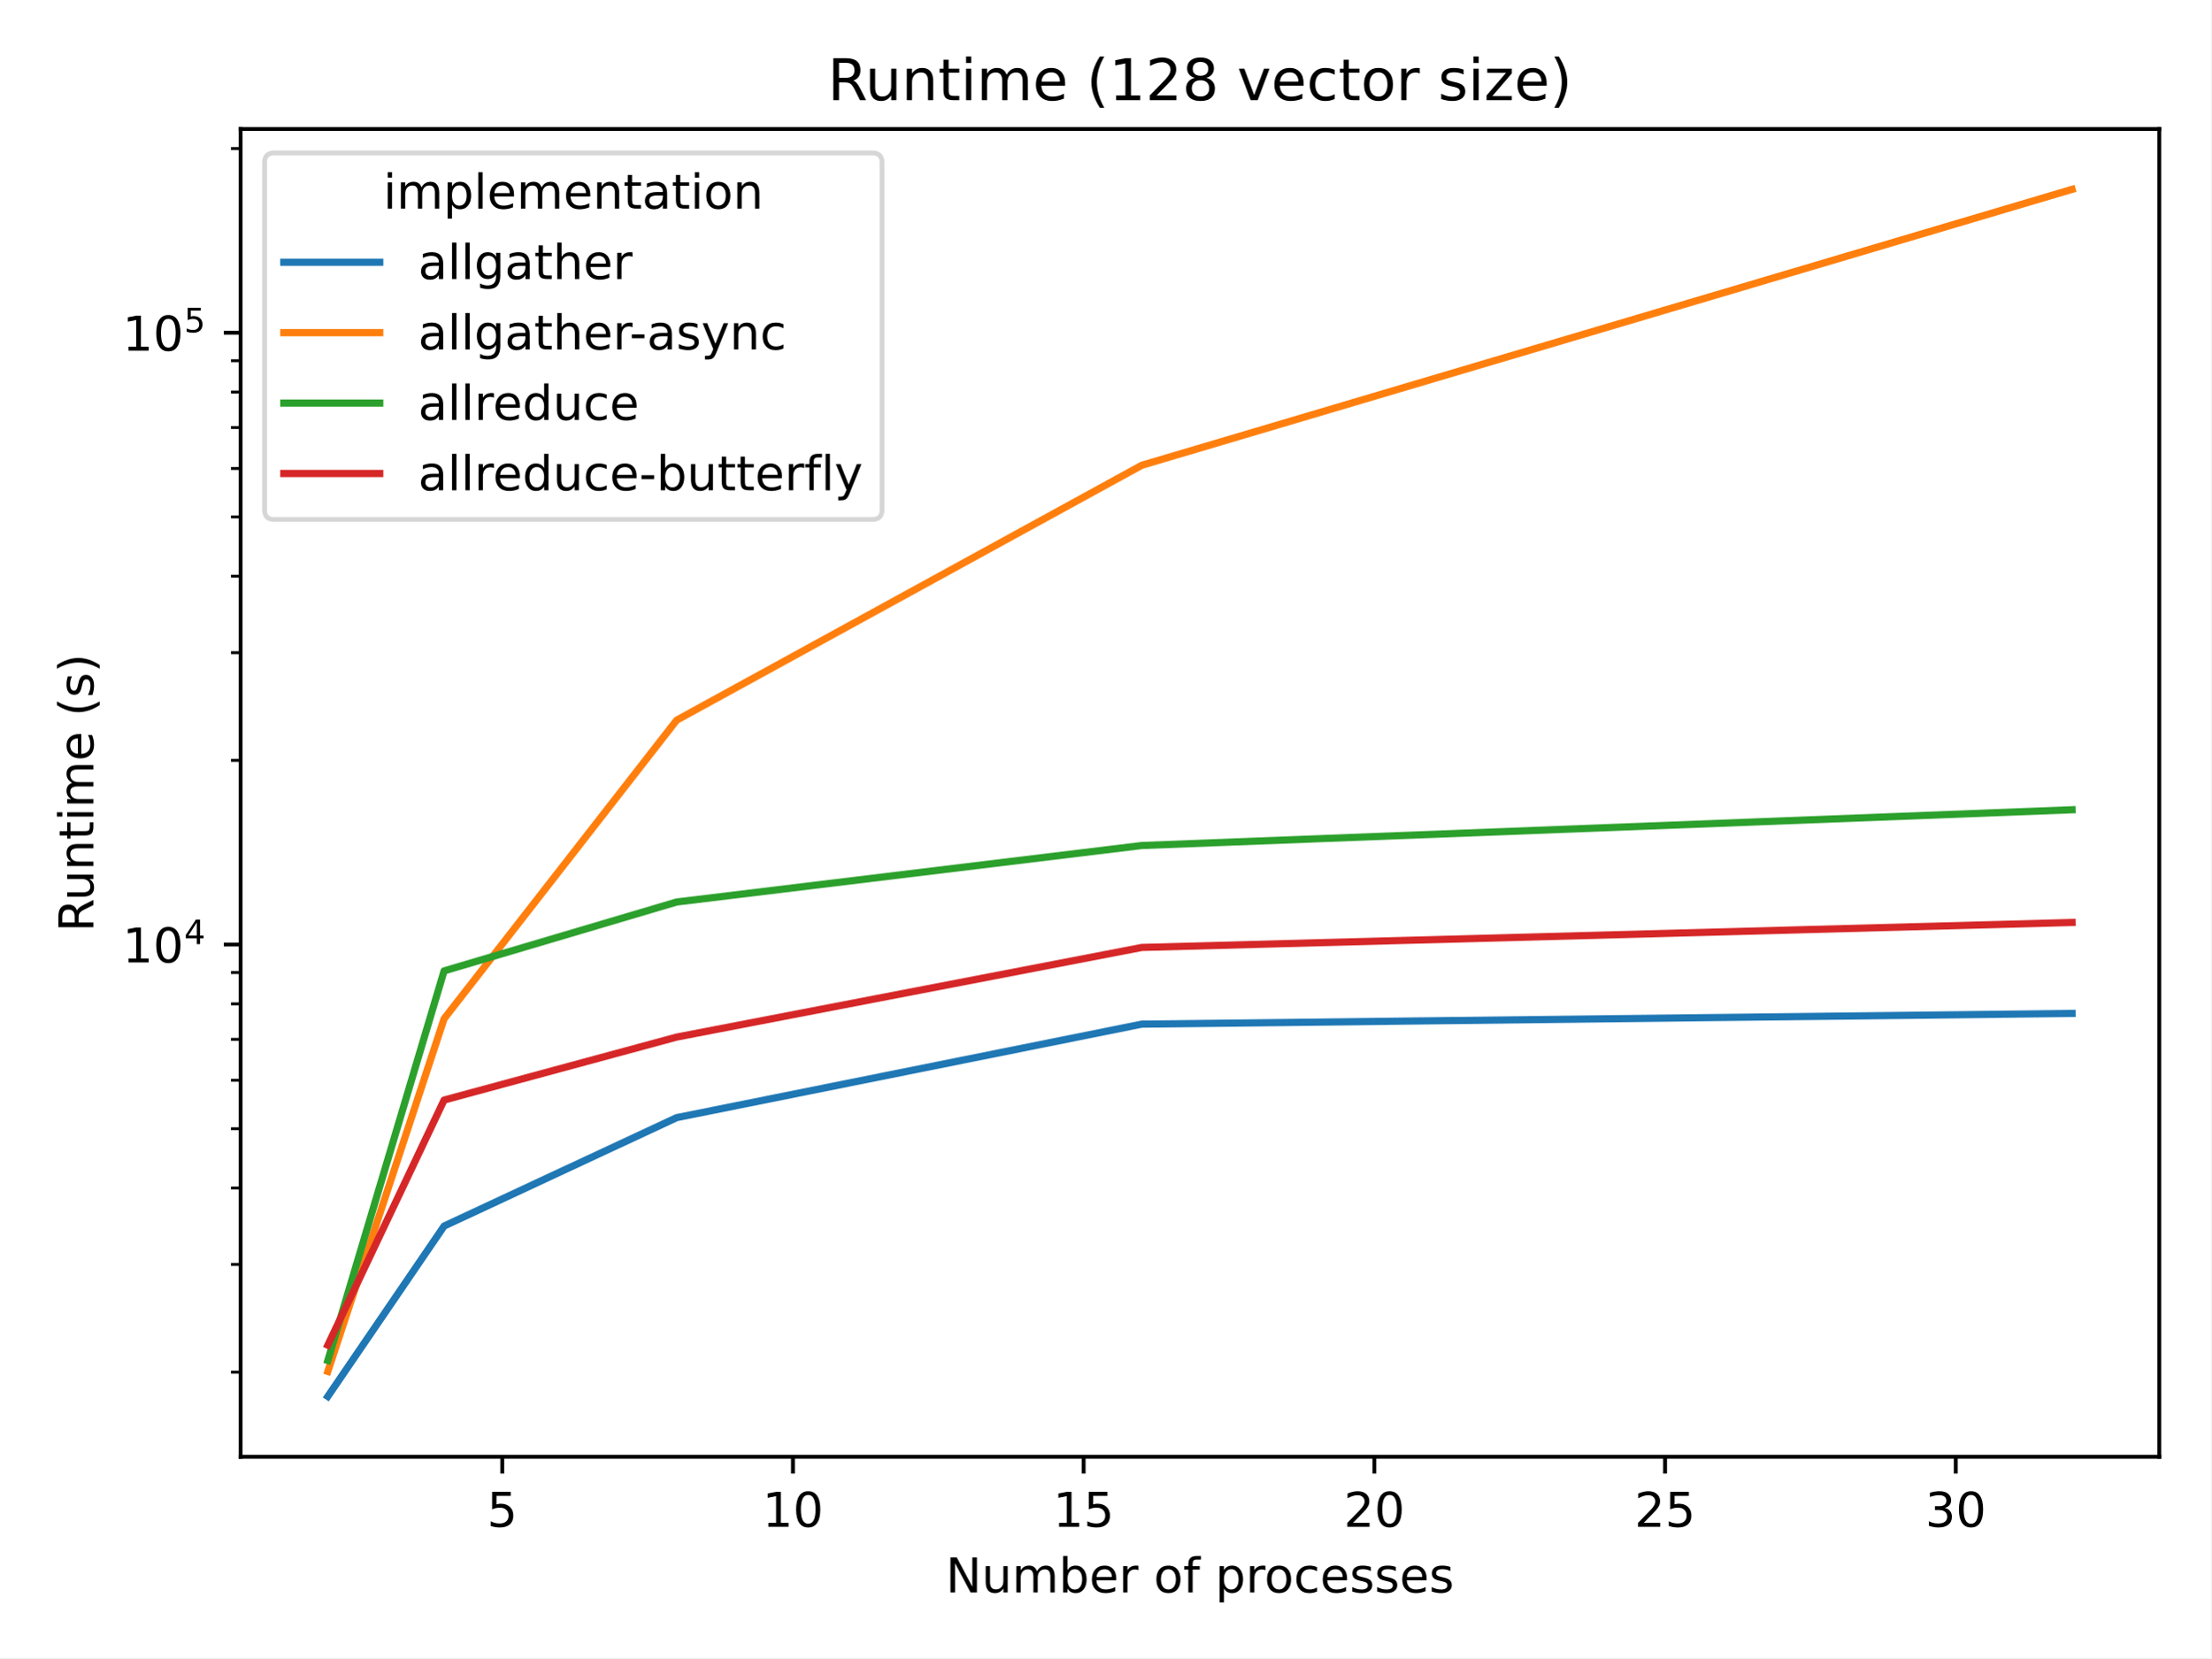
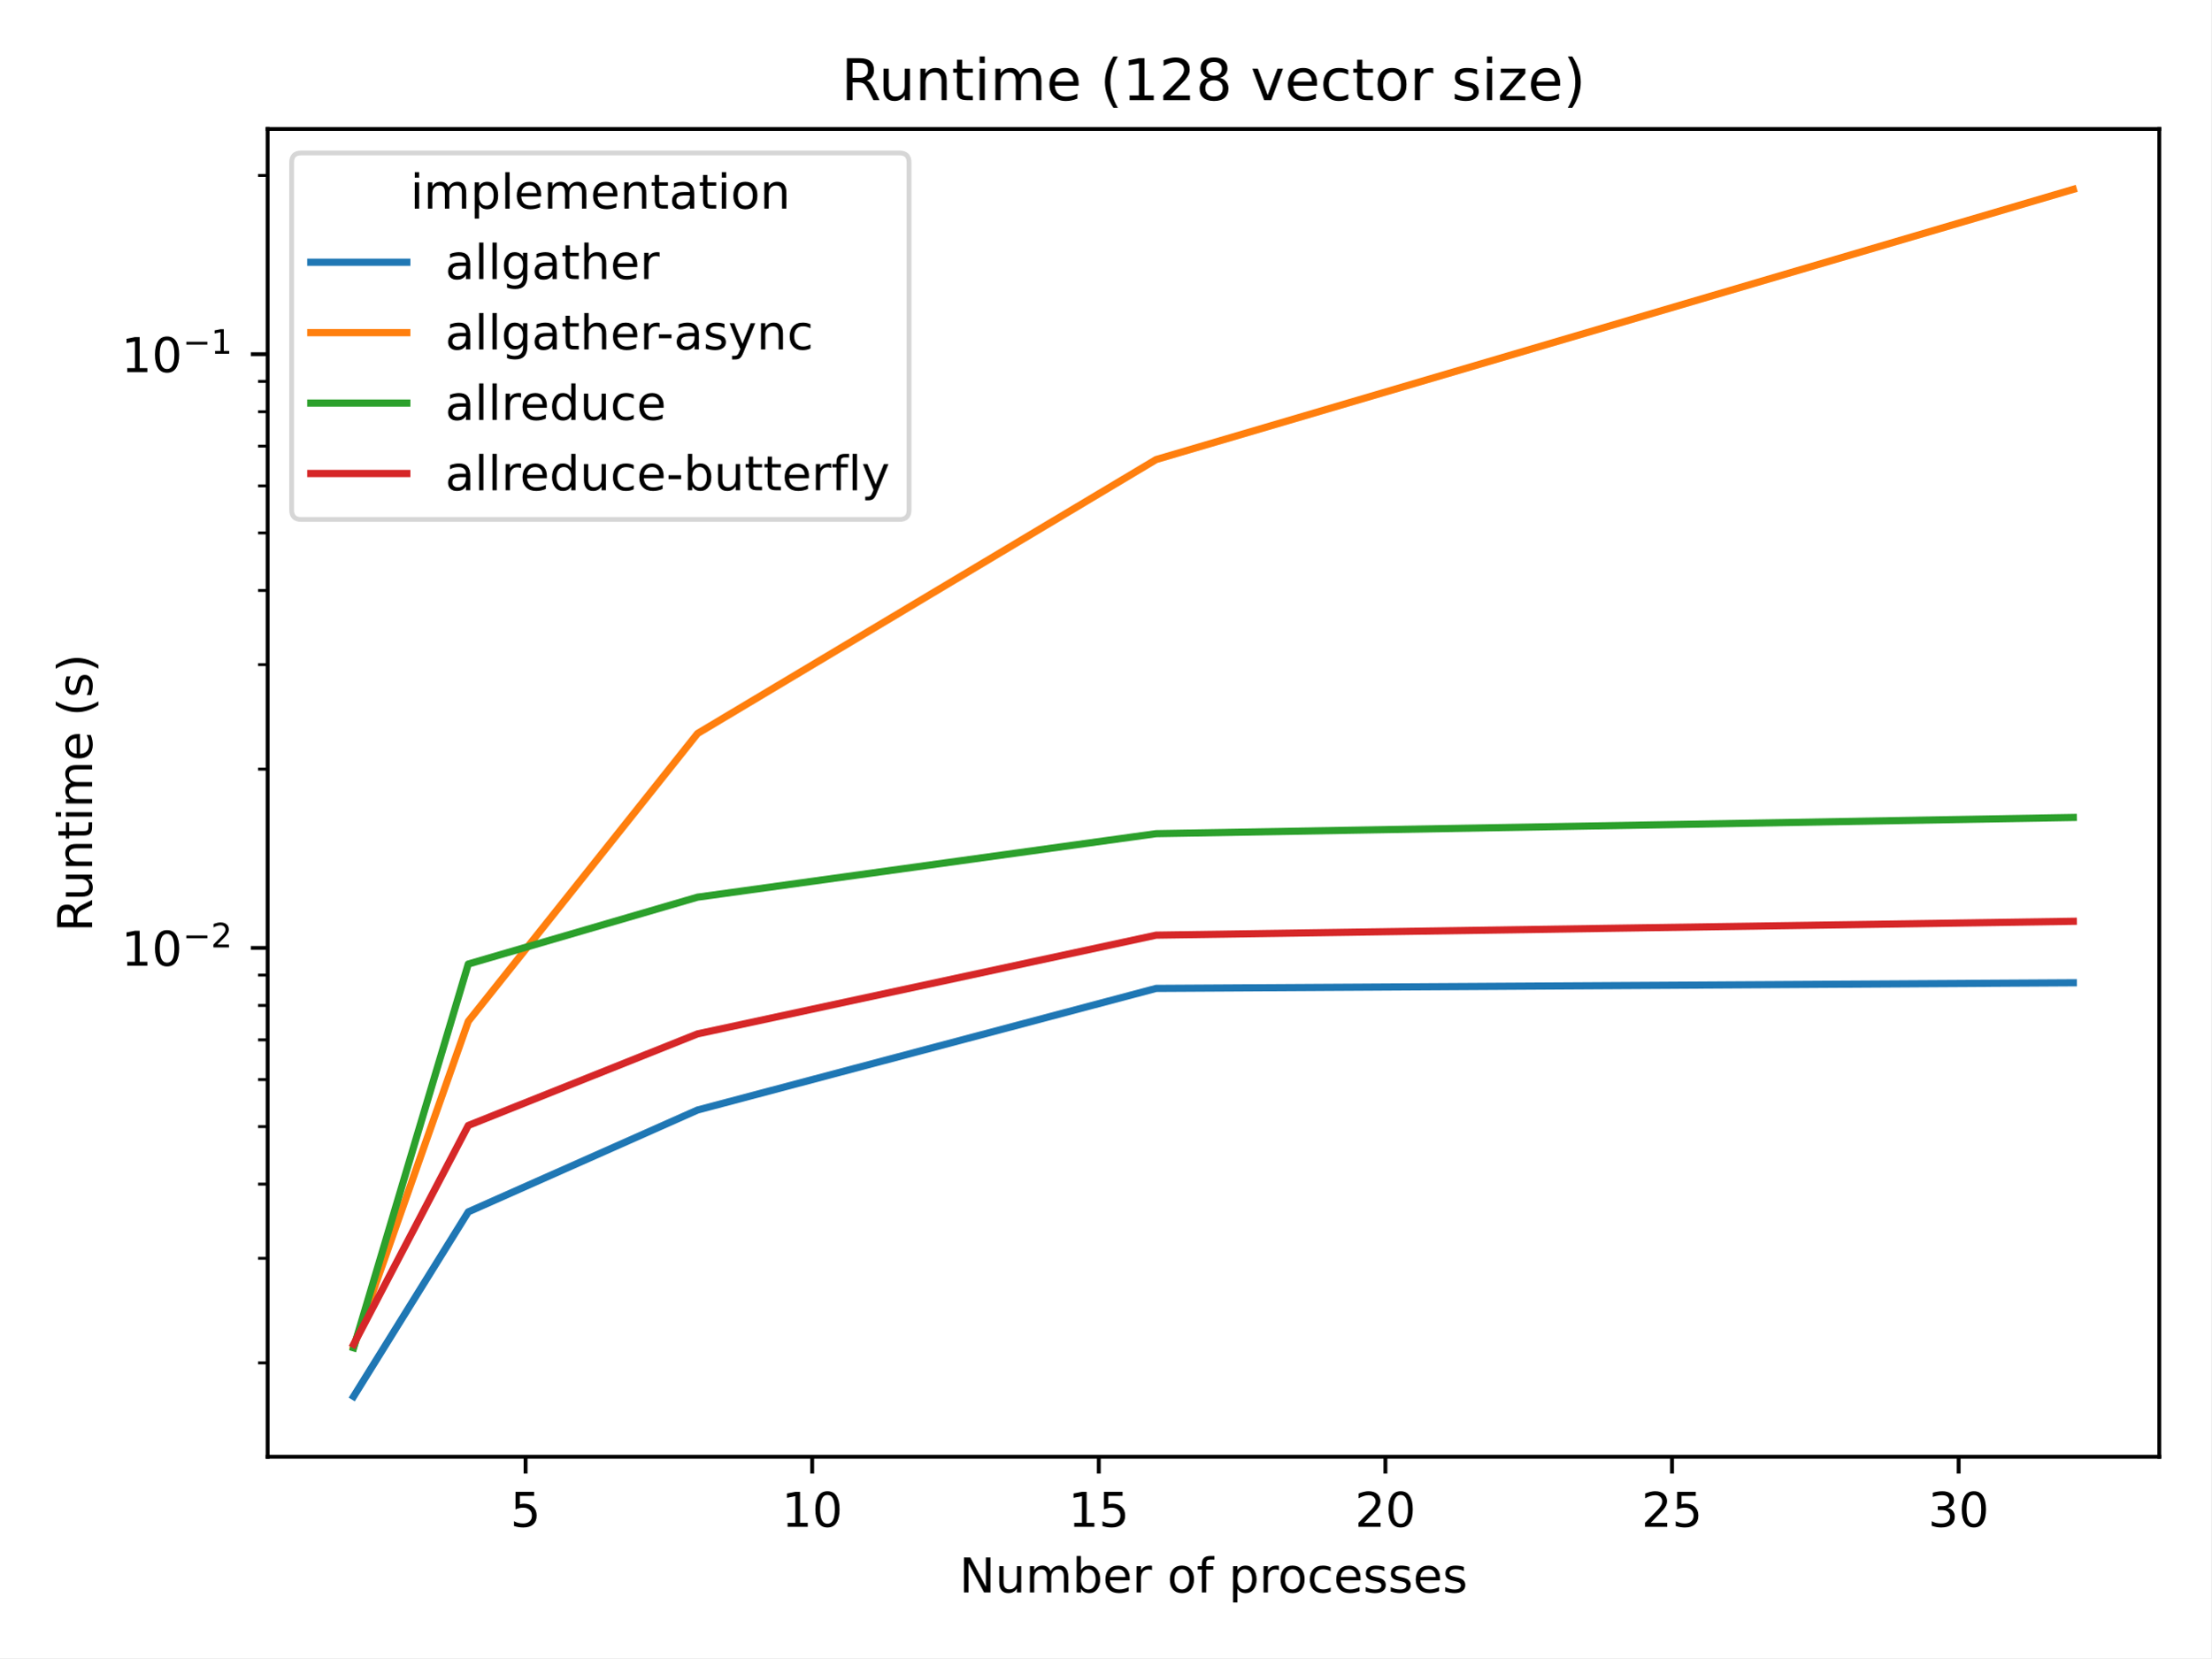
<svg xmlns="http://www.w3.org/2000/svg" xmlns:xlink="http://www.w3.org/1999/xlink" height="345.6pt" version="1.1" viewBox="0 0 460.8 345.6" width="460.8pt">
  <defs>
    <style type="text/css">*{stroke-linecap:butt;stroke-linejoin:round;}</style>
  </defs>
  <g id="figure_1">
    <g id="patch_1">
      <path d="M 0 345.6  L 460.8 345.6  L 460.8 0  L 0 0  z " style="fill:#ffffff;" />
    </g>
    <g id="axes_1">
      <g id="patch_2">
-         <path d="M 50.138 303.64  L 450 303.64  L 450 26.88  L 50.138 26.88  z " style="fill:#ffffff;" />
+         <path d="M 55.772 303.64  L 450 303.64  L 450 26.88  L 55.772 26.88  z " style="fill:#ffffff;" />
      </g>
      <g id="matplotlib.axis_1">
        <g id="xtick_1">
          <g id="line2d_1">
            <defs>
-               <path d="M 0 0  L 0 3.5  " id="maada187868" style="stroke:#000000;stroke-width:0.8;" />
-             </defs>
-             <g>
-               <use style="stroke:#000000;stroke-width:0.8;" x="104.664" xlink:href="#maada187868" y="303.64" />
+               <path d="M 0 0  L 0 3.5  " id="m1ed334826b" style="stroke:#000000;stroke-width:0.8;" />
+             </defs>
+             <g>
+               <use style="stroke:#000000;stroke-width:0.8;" x="109.53" xlink:href="#m1ed334826b" y="303.64" />
            </g>
          </g>
          <g id="text_1">
-             <g transform="translate(101.4831 318.2384)scale(0.1 -0.1)">
+             <g transform="translate(106.3492 318.2384)scale(0.1 -0.1)">
              <defs>
                <path d="M 691 4666  L 3169 4666  L 3169 4134  L 1269 4134  L 1269 2991  Q 1406 3038 1543 3061  Q 1681 3084 1819 3084  Q 2600 3084 3056 2656  Q 3513 2228 3513 1497  Q 3513 744 3044 326  Q 2575 -91 1722 -91  Q 1428 -91 1123 -41  Q 819 9 494 109  L 494 744  Q 775 591 1075 516  Q 1375 441 1709 441  Q 2250 441 2565 725  Q 2881 1009 2881 1497  Q 2881 1984 2565 2268  Q 2250 2553 1709 2553  Q 1456 2553 1204 2497  Q 953 2441 691 2322  L 691 4666  z " id="DejaVuSans-35" transform="scale(0.015625)" />
              </defs>
              <use xlink:href="#DejaVuSans-35" />
            </g>
          </g>
        </g>
        <g id="xtick_2">
          <g id="line2d_2">
            <g>
-               <use style="stroke:#000000;stroke-width:0.8;" x="165.25" xlink:href="#maada187868" y="303.64" />
+               <use style="stroke:#000000;stroke-width:0.8;" x="169.262" xlink:href="#m1ed334826b" y="303.64" />
            </g>
          </g>
          <g id="text_2">
-             <g transform="translate(158.8871 318.2384)scale(0.1 -0.1)">
+             <g transform="translate(162.8994 318.2384)scale(0.1 -0.1)">
              <defs>
                <path d="M 794 531  L 1825 531  L 1825 4091  L 703 3866  L 703 4441  L 1819 4666  L 2450 4666  L 2450 531  L 3481 531  L 3481 0  L 794 0  L 794 531  z " id="DejaVuSans-31" transform="scale(0.015625)" />
                <path d="M 2034 4250  Q 1547 4250 1301 3770  Q 1056 3291 1056 2328  Q 1056 1369 1301 889  Q 1547 409 2034 409  Q 2525 409 2770 889  Q 3016 1369 3016 2328  Q 3016 3291 2770 3770  Q 2525 4250 2034 4250  z M 2034 4750  Q 2819 4750 3233 4129  Q 3647 3509 3647 2328  Q 3647 1150 3233 529  Q 2819 -91 2034 -91  Q 1250 -91 836 529  Q 422 1150 422 2328  Q 422 3509 836 4129  Q 1250 4750 2034 4750  z " id="DejaVuSans-30" transform="scale(0.015625)" />
              </defs>
              <use xlink:href="#DejaVuSans-31" />
              <use x="63.623" xlink:href="#DejaVuSans-30" />
            </g>
          </g>
        </g>
        <g id="xtick_3">
          <g id="line2d_3">
            <g>
-               <use style="stroke:#000000;stroke-width:0.8;" x="225.835" xlink:href="#maada187868" y="303.64" />
+               <use style="stroke:#000000;stroke-width:0.8;" x="228.993" xlink:href="#m1ed334826b" y="303.64" />
            </g>
          </g>
          <g id="text_3">
-             <g transform="translate(219.4723 318.2384)scale(0.1 -0.1)">
+             <g transform="translate(222.6309 318.2384)scale(0.1 -0.1)">
              <use xlink:href="#DejaVuSans-31" />
              <use x="63.623" xlink:href="#DejaVuSans-35" />
            </g>
          </g>
        </g>
        <g id="xtick_4">
          <g id="line2d_4">
            <g>
-               <use style="stroke:#000000;stroke-width:0.8;" x="286.42" xlink:href="#maada187868" y="303.64" />
+               <use style="stroke:#000000;stroke-width:0.8;" x="288.725" xlink:href="#m1ed334826b" y="303.64" />
            </g>
          </g>
          <g id="text_4">
-             <g transform="translate(280.0575 318.2384)scale(0.1 -0.1)">
+             <g transform="translate(282.3624 318.2384)scale(0.1 -0.1)">
              <defs>
                <path d="M 1228 531  L 3431 531  L 3431 0  L 469 0  L 469 531  Q 828 903 1448 1529  Q 2069 2156 2228 2338  Q 2531 2678 2651 2914  Q 2772 3150 2772 3378  Q 2772 3750 2511 3984  Q 2250 4219 1831 4219  Q 1534 4219 1204 4116  Q 875 4013 500 3803  L 500 4441  Q 881 4594 1212 4672  Q 1544 4750 1819 4750  Q 2544 4750 2975 4387  Q 3406 4025 3406 3419  Q 3406 3131 3298 2873  Q 3191 2616 2906 2266  Q 2828 2175 2409 1742  Q 1991 1309 1228 531  z " id="DejaVuSans-32" transform="scale(0.015625)" />
              </defs>
              <use xlink:href="#DejaVuSans-32" />
              <use x="63.623" xlink:href="#DejaVuSans-30" />
            </g>
          </g>
        </g>
        <g id="xtick_5">
          <g id="line2d_5">
            <g>
-               <use style="stroke:#000000;stroke-width:0.8;" x="347.005" xlink:href="#maada187868" y="303.64" />
+               <use style="stroke:#000000;stroke-width:0.8;" x="348.456" xlink:href="#m1ed334826b" y="303.64" />
            </g>
          </g>
          <g id="text_5">
-             <g transform="translate(340.6427 318.2384)scale(0.1 -0.1)">
+             <g transform="translate(342.0939 318.2384)scale(0.1 -0.1)">
              <use xlink:href="#DejaVuSans-32" />
              <use x="63.623" xlink:href="#DejaVuSans-35" />
            </g>
          </g>
        </g>
        <g id="xtick_6">
          <g id="line2d_6">
            <g>
-               <use style="stroke:#000000;stroke-width:0.8;" x="407.59" xlink:href="#maada187868" y="303.64" />
+               <use style="stroke:#000000;stroke-width:0.8;" x="408.188" xlink:href="#m1ed334826b" y="303.64" />
            </g>
          </g>
          <g id="text_6">
-             <g transform="translate(401.2279 318.2384)scale(0.1 -0.1)">
+             <g transform="translate(401.8254 318.2384)scale(0.1 -0.1)">
              <defs>
                <path d="M 2597 2516  Q 3050 2419 3304 2112  Q 3559 1806 3559 1356  Q 3559 666 3084 287  Q 2609 -91 1734 -91  Q 1441 -91 1130 -33  Q 819 25 488 141  L 488 750  Q 750 597 1062 519  Q 1375 441 1716 441  Q 2309 441 2620 675  Q 2931 909 2931 1356  Q 2931 1769 2642 2001  Q 2353 2234 1838 2234  L 1294 2234  L 1294 2753  L 1863 2753  Q 2328 2753 2575 2939  Q 2822 3125 2822 3475  Q 2822 3834 2567 4026  Q 2313 4219 1838 4219  Q 1578 4219 1281 4162  Q 984 4106 628 3988  L 628 4550  Q 988 4650 1302 4700  Q 1616 4750 1894 4750  Q 2613 4750 3031 4423  Q 3450 4097 3450 3541  Q 3450 3153 3228 2886  Q 3006 2619 2597 2516  z " id="DejaVuSans-33" transform="scale(0.015625)" />
              </defs>
              <use xlink:href="#DejaVuSans-33" />
              <use x="63.623" xlink:href="#DejaVuSans-30" />
            </g>
          </g>
        </g>
        <g id="text_7">
-           <g transform="translate(197.0923 331.9166)scale(0.1 -0.1)">
+           <g transform="translate(199.9095 331.9166)scale(0.1 -0.1)">
            <defs>
              <path d="M 628 4666  L 1478 4666  L 3547 763  L 3547 4666  L 4159 4666  L 4159 0  L 3309 0  L 1241 3903  L 1241 0  L 628 0  L 628 4666  z " id="DejaVuSans-4e" transform="scale(0.015625)" />
              <path d="M 544 1381  L 544 3500  L 1119 3500  L 1119 1403  Q 1119 906 1312 657  Q 1506 409 1894 409  Q 2359 409 2629 706  Q 2900 1003 2900 1516  L 2900 3500  L 3475 3500  L 3475 0  L 2900 0  L 2900 538  Q 2691 219 2414 64  Q 2138 -91 1772 -91  Q 1169 -91 856 284  Q 544 659 544 1381  z M 1991 3584  L 1991 3584  z " id="DejaVuSans-75" transform="scale(0.015625)" />
              <path d="M 3328 2828  Q 3544 3216 3844 3400  Q 4144 3584 4550 3584  Q 5097 3584 5394 3201  Q 5691 2819 5691 2113  L 5691 0  L 5113 0  L 5113 2094  Q 5113 2597 4934 2840  Q 4756 3084 4391 3084  Q 3944 3084 3684 2787  Q 3425 2491 3425 1978  L 3425 0  L 2847 0  L 2847 2094  Q 2847 2600 2669 2842  Q 2491 3084 2119 3084  Q 1678 3084 1418 2786  Q 1159 2488 1159 1978  L 1159 0  L 581 0  L 581 3500  L 1159 3500  L 1159 2956  Q 1356 3278 1631 3431  Q 1906 3584 2284 3584  Q 2666 3584 2933 3390  Q 3200 3197 3328 2828  z " id="DejaVuSans-6d" transform="scale(0.015625)" />
              <path d="M 3116 1747  Q 3116 2381 2855 2742  Q 2594 3103 2138 3103  Q 1681 3103 1420 2742  Q 1159 2381 1159 1747  Q 1159 1113 1420 752  Q 1681 391 2138 391  Q 2594 391 2855 752  Q 3116 1113 3116 1747  z M 1159 2969  Q 1341 3281 1617 3432  Q 1894 3584 2278 3584  Q 2916 3584 3314 3078  Q 3713 2572 3713 1747  Q 3713 922 3314 415  Q 2916 -91 2278 -91  Q 1894 -91 1617 61  Q 1341 213 1159 525  L 1159 0  L 581 0  L 581 4863  L 1159 4863  L 1159 2969  z " id="DejaVuSans-62" transform="scale(0.015625)" />
              <path d="M 3597 1894  L 3597 1613  L 953 1613  Q 991 1019 1311 708  Q 1631 397 2203 397  Q 2534 397 2845 478  Q 3156 559 3463 722  L 3463 178  Q 3153 47 2828 -22  Q 2503 -91 2169 -91  Q 1331 -91 842 396  Q 353 884 353 1716  Q 353 2575 817 3079  Q 1281 3584 2069 3584  Q 2775 3584 3186 3129  Q 3597 2675 3597 1894  z M 3022 2063  Q 3016 2534 2758 2815  Q 2500 3097 2075 3097  Q 1594 3097 1305 2825  Q 1016 2553 972 2059  L 3022 2063  z " id="DejaVuSans-65" transform="scale(0.015625)" />
              <path d="M 2631 2963  Q 2534 3019 2420 3045  Q 2306 3072 2169 3072  Q 1681 3072 1420 2755  Q 1159 2438 1159 1844  L 1159 0  L 581 0  L 581 3500  L 1159 3500  L 1159 2956  Q 1341 3275 1631 3429  Q 1922 3584 2338 3584  Q 2397 3584 2469 3576  Q 2541 3569 2628 3553  L 2631 2963  z " id="DejaVuSans-72" transform="scale(0.015625)" />
              <path id="DejaVuSans-20" transform="scale(0.015625)" />
              <path d="M 1959 3097  Q 1497 3097 1228 2736  Q 959 2375 959 1747  Q 959 1119 1226 758  Q 1494 397 1959 397  Q 2419 397 2687 759  Q 2956 1122 2956 1747  Q 2956 2369 2687 2733  Q 2419 3097 1959 3097  z M 1959 3584  Q 2709 3584 3137 3096  Q 3566 2609 3566 1747  Q 3566 888 3137 398  Q 2709 -91 1959 -91  Q 1206 -91 779 398  Q 353 888 353 1747  Q 353 2609 779 3096  Q 1206 3584 1959 3584  z " id="DejaVuSans-6f" transform="scale(0.015625)" />
              <path d="M 2375 4863  L 2375 4384  L 1825 4384  Q 1516 4384 1395 4259  Q 1275 4134 1275 3809  L 1275 3500  L 2222 3500  L 2222 3053  L 1275 3053  L 1275 0  L 697 0  L 697 3053  L 147 3053  L 147 3500  L 697 3500  L 697 3744  Q 697 4328 969 4595  Q 1241 4863 1831 4863  L 2375 4863  z " id="DejaVuSans-66" transform="scale(0.015625)" />
              <path d="M 1159 525  L 1159 -1331  L 581 -1331  L 581 3500  L 1159 3500  L 1159 2969  Q 1341 3281 1617 3432  Q 1894 3584 2278 3584  Q 2916 3584 3314 3078  Q 3713 2572 3713 1747  Q 3713 922 3314 415  Q 2916 -91 2278 -91  Q 1894 -91 1617 61  Q 1341 213 1159 525  z M 3116 1747  Q 3116 2381 2855 2742  Q 2594 3103 2138 3103  Q 1681 3103 1420 2742  Q 1159 2381 1159 1747  Q 1159 1113 1420 752  Q 1681 391 2138 391  Q 2594 391 2855 752  Q 3116 1113 3116 1747  z " id="DejaVuSans-70" transform="scale(0.015625)" />
              <path d="M 3122 3366  L 3122 2828  Q 2878 2963 2633 3030  Q 2388 3097 2138 3097  Q 1578 3097 1268 2742  Q 959 2388 959 1747  Q 959 1106 1268 751  Q 1578 397 2138 397  Q 2388 397 2633 464  Q 2878 531 3122 666  L 3122 134  Q 2881 22 2623 -34  Q 2366 -91 2075 -91  Q 1284 -91 818 406  Q 353 903 353 1747  Q 353 2603 823 3093  Q 1294 3584 2113 3584  Q 2378 3584 2631 3529  Q 2884 3475 3122 3366  z " id="DejaVuSans-63" transform="scale(0.015625)" />
              <path d="M 2834 3397  L 2834 2853  Q 2591 2978 2328 3040  Q 2066 3103 1784 3103  Q 1356 3103 1142 2972  Q 928 2841 928 2578  Q 928 2378 1081 2264  Q 1234 2150 1697 2047  L 1894 2003  Q 2506 1872 2764 1633  Q 3022 1394 3022 966  Q 3022 478 2636 193  Q 2250 -91 1575 -91  Q 1294 -91 989 -36  Q 684 19 347 128  L 347 722  Q 666 556 975 473  Q 1284 391 1588 391  Q 1994 391 2212 530  Q 2431 669 2431 922  Q 2431 1156 2273 1281  Q 2116 1406 1581 1522  L 1381 1569  Q 847 1681 609 1914  Q 372 2147 372 2553  Q 372 3047 722 3315  Q 1072 3584 1716 3584  Q 2034 3584 2315 3537  Q 2597 3491 2834 3397  z " id="DejaVuSans-73" transform="scale(0.015625)" />
            </defs>
            <use xlink:href="#DejaVuSans-4e" />
            <use x="74.805" xlink:href="#DejaVuSans-75" />
            <use x="138.184" xlink:href="#DejaVuSans-6d" />
            <use x="235.596" xlink:href="#DejaVuSans-62" />
            <use x="299.072" xlink:href="#DejaVuSans-65" />
            <use x="360.596" xlink:href="#DejaVuSans-72" />
            <use x="401.709" xlink:href="#DejaVuSans-20" />
            <use x="433.496" xlink:href="#DejaVuSans-6f" />
            <use x="494.678" xlink:href="#DejaVuSans-66" />
            <use x="529.883" xlink:href="#DejaVuSans-20" />
            <use x="561.67" xlink:href="#DejaVuSans-70" />
            <use x="625.146" xlink:href="#DejaVuSans-72" />
            <use x="664.01" xlink:href="#DejaVuSans-6f" />
            <use x="725.191" xlink:href="#DejaVuSans-63" />
            <use x="780.172" xlink:href="#DejaVuSans-65" />
            <use x="841.695" xlink:href="#DejaVuSans-73" />
            <use x="893.795" xlink:href="#DejaVuSans-73" />
            <use x="945.895" xlink:href="#DejaVuSans-65" />
            <use x="1007.418" xlink:href="#DejaVuSans-73" />
          </g>
        </g>
      </g>
      <g id="matplotlib.axis_2">
        <g id="ytick_1">
          <g id="line2d_7">
            <defs>
-               <path d="M 0 0  L -3.5 0  " id="m0faa60ced4" style="stroke:#000000;stroke-width:0.8;" />
-             </defs>
-             <g>
-               <use style="stroke:#000000;stroke-width:0.8;" x="50.138" xlink:href="#m0faa60ced4" y="196.874" />
+               <path d="M 0 0  L -3.5 0  " id="mbc9651d215" style="stroke:#000000;stroke-width:0.8;" />
+             </defs>
+             <g>
+               <use style="stroke:#000000;stroke-width:0.8;" x="55.772" xlink:href="#mbc9651d215" y="197.57" />
            </g>
          </g>
          <g id="text_8">
-             <g transform="translate(25.53768 200.6732)scale(0.1 -0.1)">
+             <g transform="translate(25.27205 201.3694)scale(0.1 -0.1)">
              <defs>
-                 <path d="M 2419 4116  L 825 1625  L 2419 1625  L 2419 4116  z M 2253 4666  L 3047 4666  L 3047 1625  L 3713 1625  L 3713 1100  L 3047 1100  L 3047 0  L 2419 0  L 2419 1100  L 313 1100  L 313 1709  L 2253 4666  z " id="DejaVuSans-34" transform="scale(0.015625)" />
+                 <path d="M 678 2272  L 4684 2272  L 4684 1741  L 678 1741  L 678 2272  z " id="DejaVuSans-2212" transform="scale(0.015625)" />
              </defs>
+               <use transform="translate(0 0.765625)" xlink:href="#DejaVuSans-31" />
+               <use transform="translate(63.62305 0.765625)" xlink:href="#DejaVuSans-30" />
+               <use transform="translate(128.2031 39.04688)scale(0.7)" xlink:href="#DejaVuSans-2212" />
+               <use transform="translate(186.8555 39.04688)scale(0.7)" xlink:href="#DejaVuSans-32" />
+             </g>
+           </g>
+         </g>
+         <g id="ytick_2">
+           <g id="line2d_8">
+             <g>
+               <use style="stroke:#000000;stroke-width:0.8;" x="55.772" xlink:href="#mbc9651d215" y="73.821" />
+             </g>
+           </g>
+           <g id="text_9">
+             <g transform="translate(25.27205 77.61978)scale(0.1 -0.1)">
              <use transform="translate(0 0.684375)" xlink:href="#DejaVuSans-31" />
              <use transform="translate(63.62305 0.684375)" xlink:href="#DejaVuSans-30" />
-               <use transform="translate(128.2031 38.96563)scale(0.7)" xlink:href="#DejaVuSans-34" />
-             </g>
-           </g>
-         </g>
-         <g id="ytick_2">
-           <g id="line2d_8">
-             <g>
-               <use style="stroke:#000000;stroke-width:0.8;" x="50.138" xlink:href="#m0faa60ced4" y="69.351" />
-             </g>
-           </g>
-           <g id="text_9">
-             <g transform="translate(25.53768 73.14993)scale(0.1 -0.1)">
-               <use transform="translate(0 0.684375)" xlink:href="#DejaVuSans-31" />
-               <use transform="translate(63.62305 0.684375)" xlink:href="#DejaVuSans-30" />
-               <use transform="translate(128.2031 38.96563)scale(0.7)" xlink:href="#DejaVuSans-35" />
+               <use transform="translate(128.2031 38.96563)scale(0.7)" xlink:href="#DejaVuSans-2212" />
+               <use transform="translate(186.8555 38.96563)scale(0.7)" xlink:href="#DejaVuSans-31" />
            </g>
          </g>
        </g>
        <g id="ytick_3">
          <g id="line2d_9">
            <defs>
-               <path d="M 0 0  L -2 0  " id="ma2b8d043f1" style="stroke:#000000;stroke-width:0.6;" />
-             </defs>
-             <g>
-               <use style="stroke:#000000;stroke-width:0.6;" x="50.138" xlink:href="#ma2b8d043f1" y="286.009" />
+               <path d="M 0 0  L -2 0  " id="m447343b8bf" style="stroke:#000000;stroke-width:0.6;" />
+             </defs>
+             <g>
+               <use style="stroke:#000000;stroke-width:0.6;" x="55.772" xlink:href="#m447343b8bf" y="284.067" />
            </g>
          </g>
        </g>
        <g id="ytick_4">
          <g id="line2d_10">
            <g>
-               <use style="stroke:#000000;stroke-width:0.6;" x="50.138" xlink:href="#ma2b8d043f1" y="263.553" />
+               <use style="stroke:#000000;stroke-width:0.6;" x="55.772" xlink:href="#m447343b8bf" y="262.276" />
            </g>
          </g>
        </g>
        <g id="ytick_5">
          <g id="line2d_11">
            <g>
-               <use style="stroke:#000000;stroke-width:0.6;" x="50.138" xlink:href="#ma2b8d043f1" y="247.621" />
+               <use style="stroke:#000000;stroke-width:0.6;" x="55.772" xlink:href="#m447343b8bf" y="246.815" />
            </g>
          </g>
        </g>
        <g id="ytick_6">
          <g id="line2d_12">
            <g>
-               <use style="stroke:#000000;stroke-width:0.6;" x="50.138" xlink:href="#ma2b8d043f1" y="235.262" />
+               <use style="stroke:#000000;stroke-width:0.6;" x="55.772" xlink:href="#m447343b8bf" y="234.823" />
            </g>
          </g>
        </g>
        <g id="ytick_7">
          <g id="line2d_13">
            <g>
-               <use style="stroke:#000000;stroke-width:0.6;" x="50.138" xlink:href="#ma2b8d043f1" y="225.165" />
+               <use style="stroke:#000000;stroke-width:0.6;" x="55.772" xlink:href="#m447343b8bf" y="225.024" />
            </g>
          </g>
        </g>
        <g id="ytick_8">
          <g id="line2d_14">
            <g>
-               <use style="stroke:#000000;stroke-width:0.6;" x="50.138" xlink:href="#ma2b8d043f1" y="216.628" />
+               <use style="stroke:#000000;stroke-width:0.6;" x="55.772" xlink:href="#m447343b8bf" y="216.739" />
            </g>
          </g>
        </g>
        <g id="ytick_9">
          <g id="line2d_15">
            <g>
-               <use style="stroke:#000000;stroke-width:0.6;" x="50.138" xlink:href="#ma2b8d043f1" y="209.232" />
+               <use style="stroke:#000000;stroke-width:0.6;" x="55.772" xlink:href="#m447343b8bf" y="209.563" />
            </g>
          </g>
        </g>
        <g id="ytick_10">
          <g id="line2d_16">
            <g>
-               <use style="stroke:#000000;stroke-width:0.6;" x="50.138" xlink:href="#ma2b8d043f1" y="202.709" />
+               <use style="stroke:#000000;stroke-width:0.6;" x="55.772" xlink:href="#m447343b8bf" y="203.233" />
            </g>
          </g>
        </g>
        <g id="ytick_11">
          <g id="line2d_17">
            <g>
-               <use style="stroke:#000000;stroke-width:0.6;" x="50.138" xlink:href="#ma2b8d043f1" y="158.486" />
+               <use style="stroke:#000000;stroke-width:0.6;" x="55.772" xlink:href="#m447343b8bf" y="160.318" />
            </g>
          </g>
        </g>
        <g id="ytick_12">
          <g id="line2d_18">
            <g>
-               <use style="stroke:#000000;stroke-width:0.6;" x="50.138" xlink:href="#ma2b8d043f1" y="136.03" />
+               <use style="stroke:#000000;stroke-width:0.6;" x="55.772" xlink:href="#m447343b8bf" y="138.527" />
            </g>
          </g>
        </g>
        <g id="ytick_13">
          <g id="line2d_19">
            <g>
-               <use style="stroke:#000000;stroke-width:0.6;" x="50.138" xlink:href="#ma2b8d043f1" y="120.097" />
+               <use style="stroke:#000000;stroke-width:0.6;" x="55.772" xlink:href="#m447343b8bf" y="123.065" />
            </g>
          </g>
        </g>
        <g id="ytick_14">
          <g id="line2d_20">
            <g>
-               <use style="stroke:#000000;stroke-width:0.6;" x="50.138" xlink:href="#ma2b8d043f1" y="107.739" />
+               <use style="stroke:#000000;stroke-width:0.6;" x="55.772" xlink:href="#m447343b8bf" y="111.073" />
            </g>
          </g>
        </g>
        <g id="ytick_15">
          <g id="line2d_21">
            <g>
-               <use style="stroke:#000000;stroke-width:0.6;" x="50.138" xlink:href="#ma2b8d043f1" y="97.642" />
+               <use style="stroke:#000000;stroke-width:0.6;" x="55.772" xlink:href="#m447343b8bf" y="101.274" />
            </g>
          </g>
        </g>
        <g id="ytick_16">
          <g id="line2d_22">
            <g>
-               <use style="stroke:#000000;stroke-width:0.6;" x="50.138" xlink:href="#ma2b8d043f1" y="89.104" />
+               <use style="stroke:#000000;stroke-width:0.6;" x="55.772" xlink:href="#m447343b8bf" y="92.99" />
            </g>
          </g>
        </g>
        <g id="ytick_17">
          <g id="line2d_23">
            <g>
-               <use style="stroke:#000000;stroke-width:0.6;" x="50.138" xlink:href="#ma2b8d043f1" y="81.709" />
+               <use style="stroke:#000000;stroke-width:0.6;" x="55.772" xlink:href="#m447343b8bf" y="85.813" />
            </g>
          </g>
        </g>
        <g id="ytick_18">
          <g id="line2d_24">
            <g>
-               <use style="stroke:#000000;stroke-width:0.6;" x="50.138" xlink:href="#ma2b8d043f1" y="75.186" />
+               <use style="stroke:#000000;stroke-width:0.6;" x="55.772" xlink:href="#m447343b8bf" y="79.483" />
            </g>
          </g>
        </g>
        <g id="ytick_19">
          <g id="line2d_25">
            <g>
-               <use style="stroke:#000000;stroke-width:0.6;" x="50.138" xlink:href="#ma2b8d043f1" y="30.962" />
+               <use style="stroke:#000000;stroke-width:0.6;" x="55.772" xlink:href="#m447343b8bf" y="36.568" />
            </g>
          </g>
        </g>
        <g id="text_10">
-           <g transform="translate(19.458 194.2381)rotate(-90)scale(0.1 -0.1)">
+           <g transform="translate(19.19237 194.2381)rotate(-90)scale(0.1 -0.1)">
            <defs>
              <path d="M 2841 2188  Q 3044 2119 3236 1894  Q 3428 1669 3622 1275  L 4263 0  L 3584 0  L 2988 1197  Q 2756 1666 2539 1819  Q 2322 1972 1947 1972  L 1259 1972  L 1259 0  L 628 0  L 628 4666  L 2053 4666  Q 2853 4666 3247 4331  Q 3641 3997 3641 3322  Q 3641 2881 3436 2590  Q 3231 2300 2841 2188  z M 1259 4147  L 1259 2491  L 2053 2491  Q 2509 2491 2742 2702  Q 2975 2913 2975 3322  Q 2975 3731 2742 3939  Q 2509 4147 2053 4147  L 1259 4147  z " id="DejaVuSans-52" transform="scale(0.015625)" />
              <path d="M 3513 2113  L 3513 0  L 2938 0  L 2938 2094  Q 2938 2591 2744 2837  Q 2550 3084 2163 3084  Q 1697 3084 1428 2787  Q 1159 2491 1159 1978  L 1159 0  L 581 0  L 581 3500  L 1159 3500  L 1159 2956  Q 1366 3272 1645 3428  Q 1925 3584 2291 3584  Q 2894 3584 3203 3211  Q 3513 2838 3513 2113  z " id="DejaVuSans-6e" transform="scale(0.015625)" />
              <path d="M 1172 4494  L 1172 3500  L 2356 3500  L 2356 3053  L 1172 3053  L 1172 1153  Q 1172 725 1289 603  Q 1406 481 1766 481  L 2356 481  L 2356 0  L 1766 0  Q 1100 0 847 248  Q 594 497 594 1153  L 594 3053  L 172 3053  L 172 3500  L 594 3500  L 594 4494  L 1172 4494  z " id="DejaVuSans-74" transform="scale(0.015625)" />
              <path d="M 603 3500  L 1178 3500  L 1178 0  L 603 0  L 603 3500  z M 603 4863  L 1178 4863  L 1178 4134  L 603 4134  L 603 4863  z " id="DejaVuSans-69" transform="scale(0.015625)" />
              <path d="M 1984 4856  Q 1566 4138 1362 3434  Q 1159 2731 1159 2009  Q 1159 1288 1364 580  Q 1569 -128 1984 -844  L 1484 -844  Q 1016 -109 783 600  Q 550 1309 550 2009  Q 550 2706 781 3412  Q 1013 4119 1484 4856  L 1984 4856  z " id="DejaVuSans-28" transform="scale(0.015625)" />
              <path d="M 513 4856  L 1013 4856  Q 1481 4119 1714 3412  Q 1947 2706 1947 2009  Q 1947 1309 1714 600  Q 1481 -109 1013 -844  L 513 -844  Q 928 -128 1133 580  Q 1338 1288 1338 2009  Q 1338 2731 1133 3434  Q 928 4138 513 4856  z " id="DejaVuSans-29" transform="scale(0.015625)" />
            </defs>
            <use xlink:href="#DejaVuSans-52" />
            <use x="64.982" xlink:href="#DejaVuSans-75" />
            <use x="128.361" xlink:href="#DejaVuSans-6e" />
            <use x="191.74" xlink:href="#DejaVuSans-74" />
            <use x="230.949" xlink:href="#DejaVuSans-69" />
            <use x="258.732" xlink:href="#DejaVuSans-6d" />
            <use x="356.145" xlink:href="#DejaVuSans-65" />
            <use x="417.668" xlink:href="#DejaVuSans-20" />
            <use x="449.455" xlink:href="#DejaVuSans-28" />
            <use x="488.469" xlink:href="#DejaVuSans-73" />
            <use x="540.568" xlink:href="#DejaVuSans-29" />
          </g>
        </g>
      </g>
      <g id="line2d_26">
-         <path clip-path="url(#p6268fa56f6)" d="M 68.313 291.06  L 92.547 255.551  L 141.015 232.952  L 237.952 213.463  L 431.824 211.229  " style="fill:none;stroke:#1f77b4;stroke-linecap:square;stroke-width:1.5;" />
+         <path clip-path="url(#p2e4f8557cf)" d="M 73.692 291.06  L 97.584 252.597  L 145.369 231.367  L 240.94 206.015  L 432.081 204.839  " style="fill:none;stroke:#1f77b4;stroke-linecap:square;stroke-width:1.5;" />
      </g>
      <g id="line2d_27">
-         <path clip-path="url(#p6268fa56f6)" d="M 68.313 285.843  L 92.547 212.336  L 141.015 150.106  L 237.952 96.973  L 431.824 39.46  " style="fill:none;stroke:#ff7f0e;stroke-linecap:square;stroke-width:1.5;" />
+         <path clip-path="url(#p2e4f8557cf)" d="M 73.692 280.683  L 97.584 212.881  L 145.369 152.881  L 240.94 95.784  L 432.081 39.46  " style="fill:none;stroke:#ff7f0e;stroke-linecap:square;stroke-width:1.5;" />
      </g>
      <g id="line2d_28">
-         <path clip-path="url(#p6268fa56f6)" d="M 68.313 283.58  L 92.547 202.366  L 141.015 188.005  L 237.952 176.23  L 431.824 168.775  " style="fill:none;stroke:#2ca02c;stroke-linecap:square;stroke-width:1.5;" />
+         <path clip-path="url(#p2e4f8557cf)" d="M 73.692 280.936  L 97.584 200.936  L 145.369 186.998  L 240.94 173.761  L 432.081 170.384  " style="fill:none;stroke:#2ca02c;stroke-linecap:square;stroke-width:1.5;" />
      </g>
      <g id="line2d_29">
-         <path clip-path="url(#p6268fa56f6)" d="M 68.313 280.379  L 92.547 229.287  L 141.015 216.16  L 237.952 197.477  L 431.824 192.273  " style="fill:none;stroke:#d62728;stroke-linecap:square;stroke-width:1.5;" />
+         <path clip-path="url(#p2e4f8557cf)" d="M 73.692 280.206  L 97.584 234.587  L 145.369 215.495  L 240.94 194.917  L 432.081 192.024  " style="fill:none;stroke:#d62728;stroke-linecap:square;stroke-width:1.5;" />
      </g>
      <g id="patch_3">
-         <path d="M 50.138 303.64  L 50.138 26.88  " style="fill:none;stroke:#000000;stroke-linecap:square;stroke-linejoin:miter;stroke-width:0.8;" />
+         <path d="M 55.772 303.64  L 55.772 26.88  " style="fill:none;stroke:#000000;stroke-linecap:square;stroke-linejoin:miter;stroke-width:0.8;" />
      </g>
      <g id="patch_4">
        <path d="M 450 303.64  L 450 26.88  " style="fill:none;stroke:#000000;stroke-linecap:square;stroke-linejoin:miter;stroke-width:0.8;" />
      </g>
      <g id="patch_5">
-         <path d="M 50.138 303.64  L 450 303.64  " style="fill:none;stroke:#000000;stroke-linecap:square;stroke-linejoin:miter;stroke-width:0.8;" />
+         <path d="M 55.772 303.64  L 450 303.64  " style="fill:none;stroke:#000000;stroke-linecap:square;stroke-linejoin:miter;stroke-width:0.8;" />
      </g>
      <g id="patch_6">
-         <path d="M 50.138 26.88  L 450 26.88  " style="fill:none;stroke:#000000;stroke-linecap:square;stroke-linejoin:miter;stroke-width:0.8;" />
+         <path d="M 55.772 26.88  L 450 26.88  " style="fill:none;stroke:#000000;stroke-linecap:square;stroke-linejoin:miter;stroke-width:0.8;" />
      </g>
      <g id="text_11">
-         <g transform="translate(172.4888 20.88)scale(0.12 -0.12)">
+         <g transform="translate(175.306 20.88)scale(0.12 -0.12)">
          <defs>
            <path d="M 2034 2216  Q 1584 2216 1326 1975  Q 1069 1734 1069 1313  Q 1069 891 1326 650  Q 1584 409 2034 409  Q 2484 409 2743 651  Q 3003 894 3003 1313  Q 3003 1734 2745 1975  Q 2488 2216 2034 2216  z M 1403 2484  Q 997 2584 770 2862  Q 544 3141 544 3541  Q 544 4100 942 4425  Q 1341 4750 2034 4750  Q 2731 4750 3128 4425  Q 3525 4100 3525 3541  Q 3525 3141 3298 2862  Q 3072 2584 2669 2484  Q 3125 2378 3379 2068  Q 3634 1759 3634 1313  Q 3634 634 3220 271  Q 2806 -91 2034 -91  Q 1263 -91 848 271  Q 434 634 434 1313  Q 434 1759 690 2068  Q 947 2378 1403 2484  z M 1172 3481  Q 1172 3119 1398 2916  Q 1625 2713 2034 2713  Q 2441 2713 2670 2916  Q 2900 3119 2900 3481  Q 2900 3844 2670 4047  Q 2441 4250 2034 4250  Q 1625 4250 1398 4047  Q 1172 3844 1172 3481  z " id="DejaVuSans-38" transform="scale(0.015625)" />
            <path d="M 191 3500  L 800 3500  L 1894 563  L 2988 3500  L 3597 3500  L 2284 0  L 1503 0  L 191 3500  z " id="DejaVuSans-76" transform="scale(0.015625)" />
            <path d="M 353 3500  L 3084 3500  L 3084 2975  L 922 459  L 3084 459  L 3084 0  L 275 0  L 275 525  L 2438 3041  L 353 3041  L 353 3500  z " id="DejaVuSans-7a" transform="scale(0.015625)" />
          </defs>
          <use xlink:href="#DejaVuSans-52" />
          <use x="64.982" xlink:href="#DejaVuSans-75" />
          <use x="128.361" xlink:href="#DejaVuSans-6e" />
          <use x="191.74" xlink:href="#DejaVuSans-74" />
          <use x="230.949" xlink:href="#DejaVuSans-69" />
          <use x="258.732" xlink:href="#DejaVuSans-6d" />
          <use x="356.145" xlink:href="#DejaVuSans-65" />
          <use x="417.668" xlink:href="#DejaVuSans-20" />
          <use x="449.455" xlink:href="#DejaVuSans-28" />
          <use x="488.469" xlink:href="#DejaVuSans-31" />
          <use x="552.092" xlink:href="#DejaVuSans-32" />
          <use x="615.715" xlink:href="#DejaVuSans-38" />
          <use x="679.338" xlink:href="#DejaVuSans-20" />
          <use x="711.125" xlink:href="#DejaVuSans-76" />
          <use x="770.305" xlink:href="#DejaVuSans-65" />
          <use x="831.828" xlink:href="#DejaVuSans-63" />
          <use x="886.809" xlink:href="#DejaVuSans-74" />
          <use x="926.018" xlink:href="#DejaVuSans-6f" />
          <use x="987.199" xlink:href="#DejaVuSans-72" />
          <use x="1028.312" xlink:href="#DejaVuSans-20" />
          <use x="1060.1" xlink:href="#DejaVuSans-73" />
          <use x="1112.199" xlink:href="#DejaVuSans-69" />
          <use x="1139.982" xlink:href="#DejaVuSans-7a" />
          <use x="1192.473" xlink:href="#DejaVuSans-65" />
          <use x="1253.996" xlink:href="#DejaVuSans-29" />
        </g>
      </g>
      <g id="legend_1">
        <g id="patch_7">
-           <path d="M 57.138 108.271  L 181.814 108.271  Q 183.814 108.271 183.814 106.271  L 183.814 33.88  Q 183.814 31.88 181.814 31.88  L 57.138 31.88  Q 55.138 31.88 55.138 33.88  L 55.138 106.271  Q 55.138 108.271 57.138 108.271  z " style="fill:#ffffff;opacity:0.8;stroke:#cccccc;stroke-linejoin:miter;" />
+           <path d="M 62.772 108.271  L 187.449 108.271  Q 189.449 108.271 189.449 106.271  L 189.449 33.88  Q 189.449 31.88 187.449 31.88  L 62.772 31.88  Q 60.772 31.88 60.772 33.88  L 60.772 106.271  Q 60.772 108.271 62.772 108.271  z " style="fill:#ffffff;opacity:0.8;stroke:#cccccc;stroke-linejoin:miter;" />
        </g>
        <g id="text_12">
-           <g transform="translate(79.85956 43.47844)scale(0.1 -0.1)">
+           <g transform="translate(85.49393 43.47844)scale(0.1 -0.1)">
            <defs>
              <path d="M 603 4863  L 1178 4863  L 1178 0  L 603 0  L 603 4863  z " id="DejaVuSans-6c" transform="scale(0.015625)" />
              <path d="M 2194 1759  Q 1497 1759 1228 1600  Q 959 1441 959 1056  Q 959 750 1161 570  Q 1363 391 1709 391  Q 2188 391 2477 730  Q 2766 1069 2766 1631  L 2766 1759  L 2194 1759  z M 3341 1997  L 3341 0  L 2766 0  L 2766 531  Q 2569 213 2275 61  Q 1981 -91 1556 -91  Q 1019 -91 701 211  Q 384 513 384 1019  Q 384 1609 779 1909  Q 1175 2209 1959 2209  L 2766 2209  L 2766 2266  Q 2766 2663 2505 2880  Q 2244 3097 1772 3097  Q 1472 3097 1187 3025  Q 903 2953 641 2809  L 641 3341  Q 956 3463 1253 3523  Q 1550 3584 1831 3584  Q 2591 3584 2966 3190  Q 3341 2797 3341 1997  z " id="DejaVuSans-61" transform="scale(0.015625)" />
            </defs>
            <use xlink:href="#DejaVuSans-69" />
            <use x="27.783" xlink:href="#DejaVuSans-6d" />
            <use x="125.195" xlink:href="#DejaVuSans-70" />
            <use x="188.672" xlink:href="#DejaVuSans-6c" />
            <use x="216.455" xlink:href="#DejaVuSans-65" />
            <use x="277.979" xlink:href="#DejaVuSans-6d" />
            <use x="375.391" xlink:href="#DejaVuSans-65" />
            <use x="436.914" xlink:href="#DejaVuSans-6e" />
            <use x="500.293" xlink:href="#DejaVuSans-74" />
            <use x="539.502" xlink:href="#DejaVuSans-61" />
            <use x="600.781" xlink:href="#DejaVuSans-74" />
            <use x="639.99" xlink:href="#DejaVuSans-69" />
            <use x="667.773" xlink:href="#DejaVuSans-6f" />
            <use x="728.955" xlink:href="#DejaVuSans-6e" />
          </g>
        </g>
        <g id="line2d_30">
-           <path d="M 59.138 54.657  L 79.138 54.657  " style="fill:none;stroke:#1f77b4;stroke-linecap:square;stroke-width:1.5;" />
+           <path d="M 64.772 54.657  L 84.772 54.657  " style="fill:none;stroke:#1f77b4;stroke-linecap:square;stroke-width:1.5;" />
        </g>
        <g id="line2d_31" />
        <g id="text_13">
-           <g transform="translate(87.13769 58.15656)scale(0.1 -0.1)">
+           <g transform="translate(92.77205 58.15656)scale(0.1 -0.1)">
            <defs>
              <path d="M 2906 1791  Q 2906 2416 2648 2759  Q 2391 3103 1925 3103  Q 1463 3103 1205 2759  Q 947 2416 947 1791  Q 947 1169 1205 825  Q 1463 481 1925 481  Q 2391 481 2648 825  Q 2906 1169 2906 1791  z M 3481 434  Q 3481 -459 3084 -895  Q 2688 -1331 1869 -1331  Q 1566 -1331 1297 -1286  Q 1028 -1241 775 -1147  L 775 -588  Q 1028 -725 1275 -790  Q 1522 -856 1778 -856  Q 2344 -856 2625 -561  Q 2906 -266 2906 331  L 2906 616  Q 2728 306 2450 153  Q 2172 0 1784 0  Q 1141 0 747 490  Q 353 981 353 1791  Q 353 2603 747 3093  Q 1141 3584 1784 3584  Q 2172 3584 2450 3431  Q 2728 3278 2906 2969  L 2906 3500  L 3481 3500  L 3481 434  z " id="DejaVuSans-67" transform="scale(0.015625)" />
              <path d="M 3513 2113  L 3513 0  L 2938 0  L 2938 2094  Q 2938 2591 2744 2837  Q 2550 3084 2163 3084  Q 1697 3084 1428 2787  Q 1159 2491 1159 1978  L 1159 0  L 581 0  L 581 4863  L 1159 4863  L 1159 2956  Q 1366 3272 1645 3428  Q 1925 3584 2291 3584  Q 2894 3584 3203 3211  Q 3513 2838 3513 2113  z " id="DejaVuSans-68" transform="scale(0.015625)" />
            </defs>
            <use xlink:href="#DejaVuSans-61" />
            <use x="61.279" xlink:href="#DejaVuSans-6c" />
            <use x="89.062" xlink:href="#DejaVuSans-6c" />
            <use x="116.846" xlink:href="#DejaVuSans-67" />
            <use x="180.322" xlink:href="#DejaVuSans-61" />
            <use x="241.602" xlink:href="#DejaVuSans-74" />
            <use x="280.811" xlink:href="#DejaVuSans-68" />
            <use x="344.189" xlink:href="#DejaVuSans-65" />
            <use x="405.713" xlink:href="#DejaVuSans-72" />
          </g>
        </g>
        <g id="line2d_32">
-           <path d="M 59.138 69.335  L 79.138 69.335  " style="fill:none;stroke:#ff7f0e;stroke-linecap:square;stroke-width:1.5;" />
+           <path d="M 64.772 69.335  L 84.772 69.335  " style="fill:none;stroke:#ff7f0e;stroke-linecap:square;stroke-width:1.5;" />
        </g>
        <g id="line2d_33" />
        <g id="text_14">
-           <g transform="translate(87.13769 72.83469)scale(0.1 -0.1)">
+           <g transform="translate(92.77205 72.83469)scale(0.1 -0.1)">
            <defs>
              <path d="M 313 2009  L 1997 2009  L 1997 1497  L 313 1497  L 313 2009  z " id="DejaVuSans-2d" transform="scale(0.015625)" />
              <path d="M 2059 -325  Q 1816 -950 1584 -1140  Q 1353 -1331 966 -1331  L 506 -1331  L 506 -850  L 844 -850  Q 1081 -850 1212 -737  Q 1344 -625 1503 -206  L 1606 56  L 191 3500  L 800 3500  L 1894 763  L 2988 3500  L 3597 3500  L 2059 -325  z " id="DejaVuSans-79" transform="scale(0.015625)" />
            </defs>
            <use xlink:href="#DejaVuSans-61" />
            <use x="61.279" xlink:href="#DejaVuSans-6c" />
            <use x="89.062" xlink:href="#DejaVuSans-6c" />
            <use x="116.846" xlink:href="#DejaVuSans-67" />
            <use x="180.322" xlink:href="#DejaVuSans-61" />
            <use x="241.602" xlink:href="#DejaVuSans-74" />
            <use x="280.811" xlink:href="#DejaVuSans-68" />
            <use x="344.189" xlink:href="#DejaVuSans-65" />
            <use x="405.713" xlink:href="#DejaVuSans-72" />
            <use x="440.451" xlink:href="#DejaVuSans-2d" />
            <use x="476.535" xlink:href="#DejaVuSans-61" />
            <use x="537.814" xlink:href="#DejaVuSans-73" />
            <use x="589.914" xlink:href="#DejaVuSans-79" />
            <use x="649.094" xlink:href="#DejaVuSans-6e" />
            <use x="712.473" xlink:href="#DejaVuSans-63" />
          </g>
        </g>
        <g id="line2d_34">
-           <path d="M 59.138 84.013  L 79.138 84.013  " style="fill:none;stroke:#2ca02c;stroke-linecap:square;stroke-width:1.5;" />
+           <path d="M 64.772 84.013  L 84.772 84.013  " style="fill:none;stroke:#2ca02c;stroke-linecap:square;stroke-width:1.5;" />
        </g>
        <g id="line2d_35" />
        <g id="text_15">
-           <g transform="translate(87.13769 87.51281)scale(0.1 -0.1)">
+           <g transform="translate(92.77205 87.51281)scale(0.1 -0.1)">
            <defs>
              <path d="M 2906 2969  L 2906 4863  L 3481 4863  L 3481 0  L 2906 0  L 2906 525  Q 2725 213 2448 61  Q 2172 -91 1784 -91  Q 1150 -91 751 415  Q 353 922 353 1747  Q 353 2572 751 3078  Q 1150 3584 1784 3584  Q 2172 3584 2448 3432  Q 2725 3281 2906 2969  z M 947 1747  Q 947 1113 1208 752  Q 1469 391 1925 391  Q 2381 391 2643 752  Q 2906 1113 2906 1747  Q 2906 2381 2643 2742  Q 2381 3103 1925 3103  Q 1469 3103 1208 2742  Q 947 2381 947 1747  z " id="DejaVuSans-64" transform="scale(0.015625)" />
            </defs>
            <use xlink:href="#DejaVuSans-61" />
            <use x="61.279" xlink:href="#DejaVuSans-6c" />
            <use x="89.062" xlink:href="#DejaVuSans-6c" />
            <use x="116.846" xlink:href="#DejaVuSans-72" />
            <use x="155.709" xlink:href="#DejaVuSans-65" />
            <use x="217.232" xlink:href="#DejaVuSans-64" />
            <use x="280.709" xlink:href="#DejaVuSans-75" />
            <use x="344.088" xlink:href="#DejaVuSans-63" />
            <use x="399.068" xlink:href="#DejaVuSans-65" />
          </g>
        </g>
        <g id="line2d_36">
-           <path d="M 59.138 98.691  L 79.138 98.691  " style="fill:none;stroke:#d62728;stroke-linecap:square;stroke-width:1.5;" />
+           <path d="M 64.772 98.691  L 84.772 98.691  " style="fill:none;stroke:#d62728;stroke-linecap:square;stroke-width:1.5;" />
        </g>
        <g id="line2d_37" />
        <g id="text_16">
-           <g transform="translate(87.13769 102.1909)scale(0.1 -0.1)">
+           <g transform="translate(92.77205 102.1909)scale(0.1 -0.1)">
            <use xlink:href="#DejaVuSans-61" />
            <use x="61.279" xlink:href="#DejaVuSans-6c" />
            <use x="89.062" xlink:href="#DejaVuSans-6c" />
            <use x="116.846" xlink:href="#DejaVuSans-72" />
            <use x="155.709" xlink:href="#DejaVuSans-65" />
            <use x="217.232" xlink:href="#DejaVuSans-64" />
            <use x="280.709" xlink:href="#DejaVuSans-75" />
            <use x="344.088" xlink:href="#DejaVuSans-63" />
            <use x="399.068" xlink:href="#DejaVuSans-65" />
            <use x="460.592" xlink:href="#DejaVuSans-2d" />
            <use x="496.676" xlink:href="#DejaVuSans-62" />
            <use x="560.152" xlink:href="#DejaVuSans-75" />
            <use x="623.531" xlink:href="#DejaVuSans-74" />
            <use x="662.74" xlink:href="#DejaVuSans-74" />
            <use x="701.949" xlink:href="#DejaVuSans-65" />
            <use x="763.473" xlink:href="#DejaVuSans-72" />
            <use x="804.586" xlink:href="#DejaVuSans-66" />
            <use x="839.791" xlink:href="#DejaVuSans-6c" />
            <use x="867.574" xlink:href="#DejaVuSans-79" />
          </g>
        </g>
      </g>
    </g>
  </g>
  <defs>
-     <clipPath id="p6268fa56f6">
-       <rect height="276.76" width="399.862" x="50.138" y="26.88" />
+     <clipPath id="p2e4f8557cf">
+       <rect height="276.76" width="394.228" x="55.772" y="26.88" />
    </clipPath>
  </defs>
</svg>
